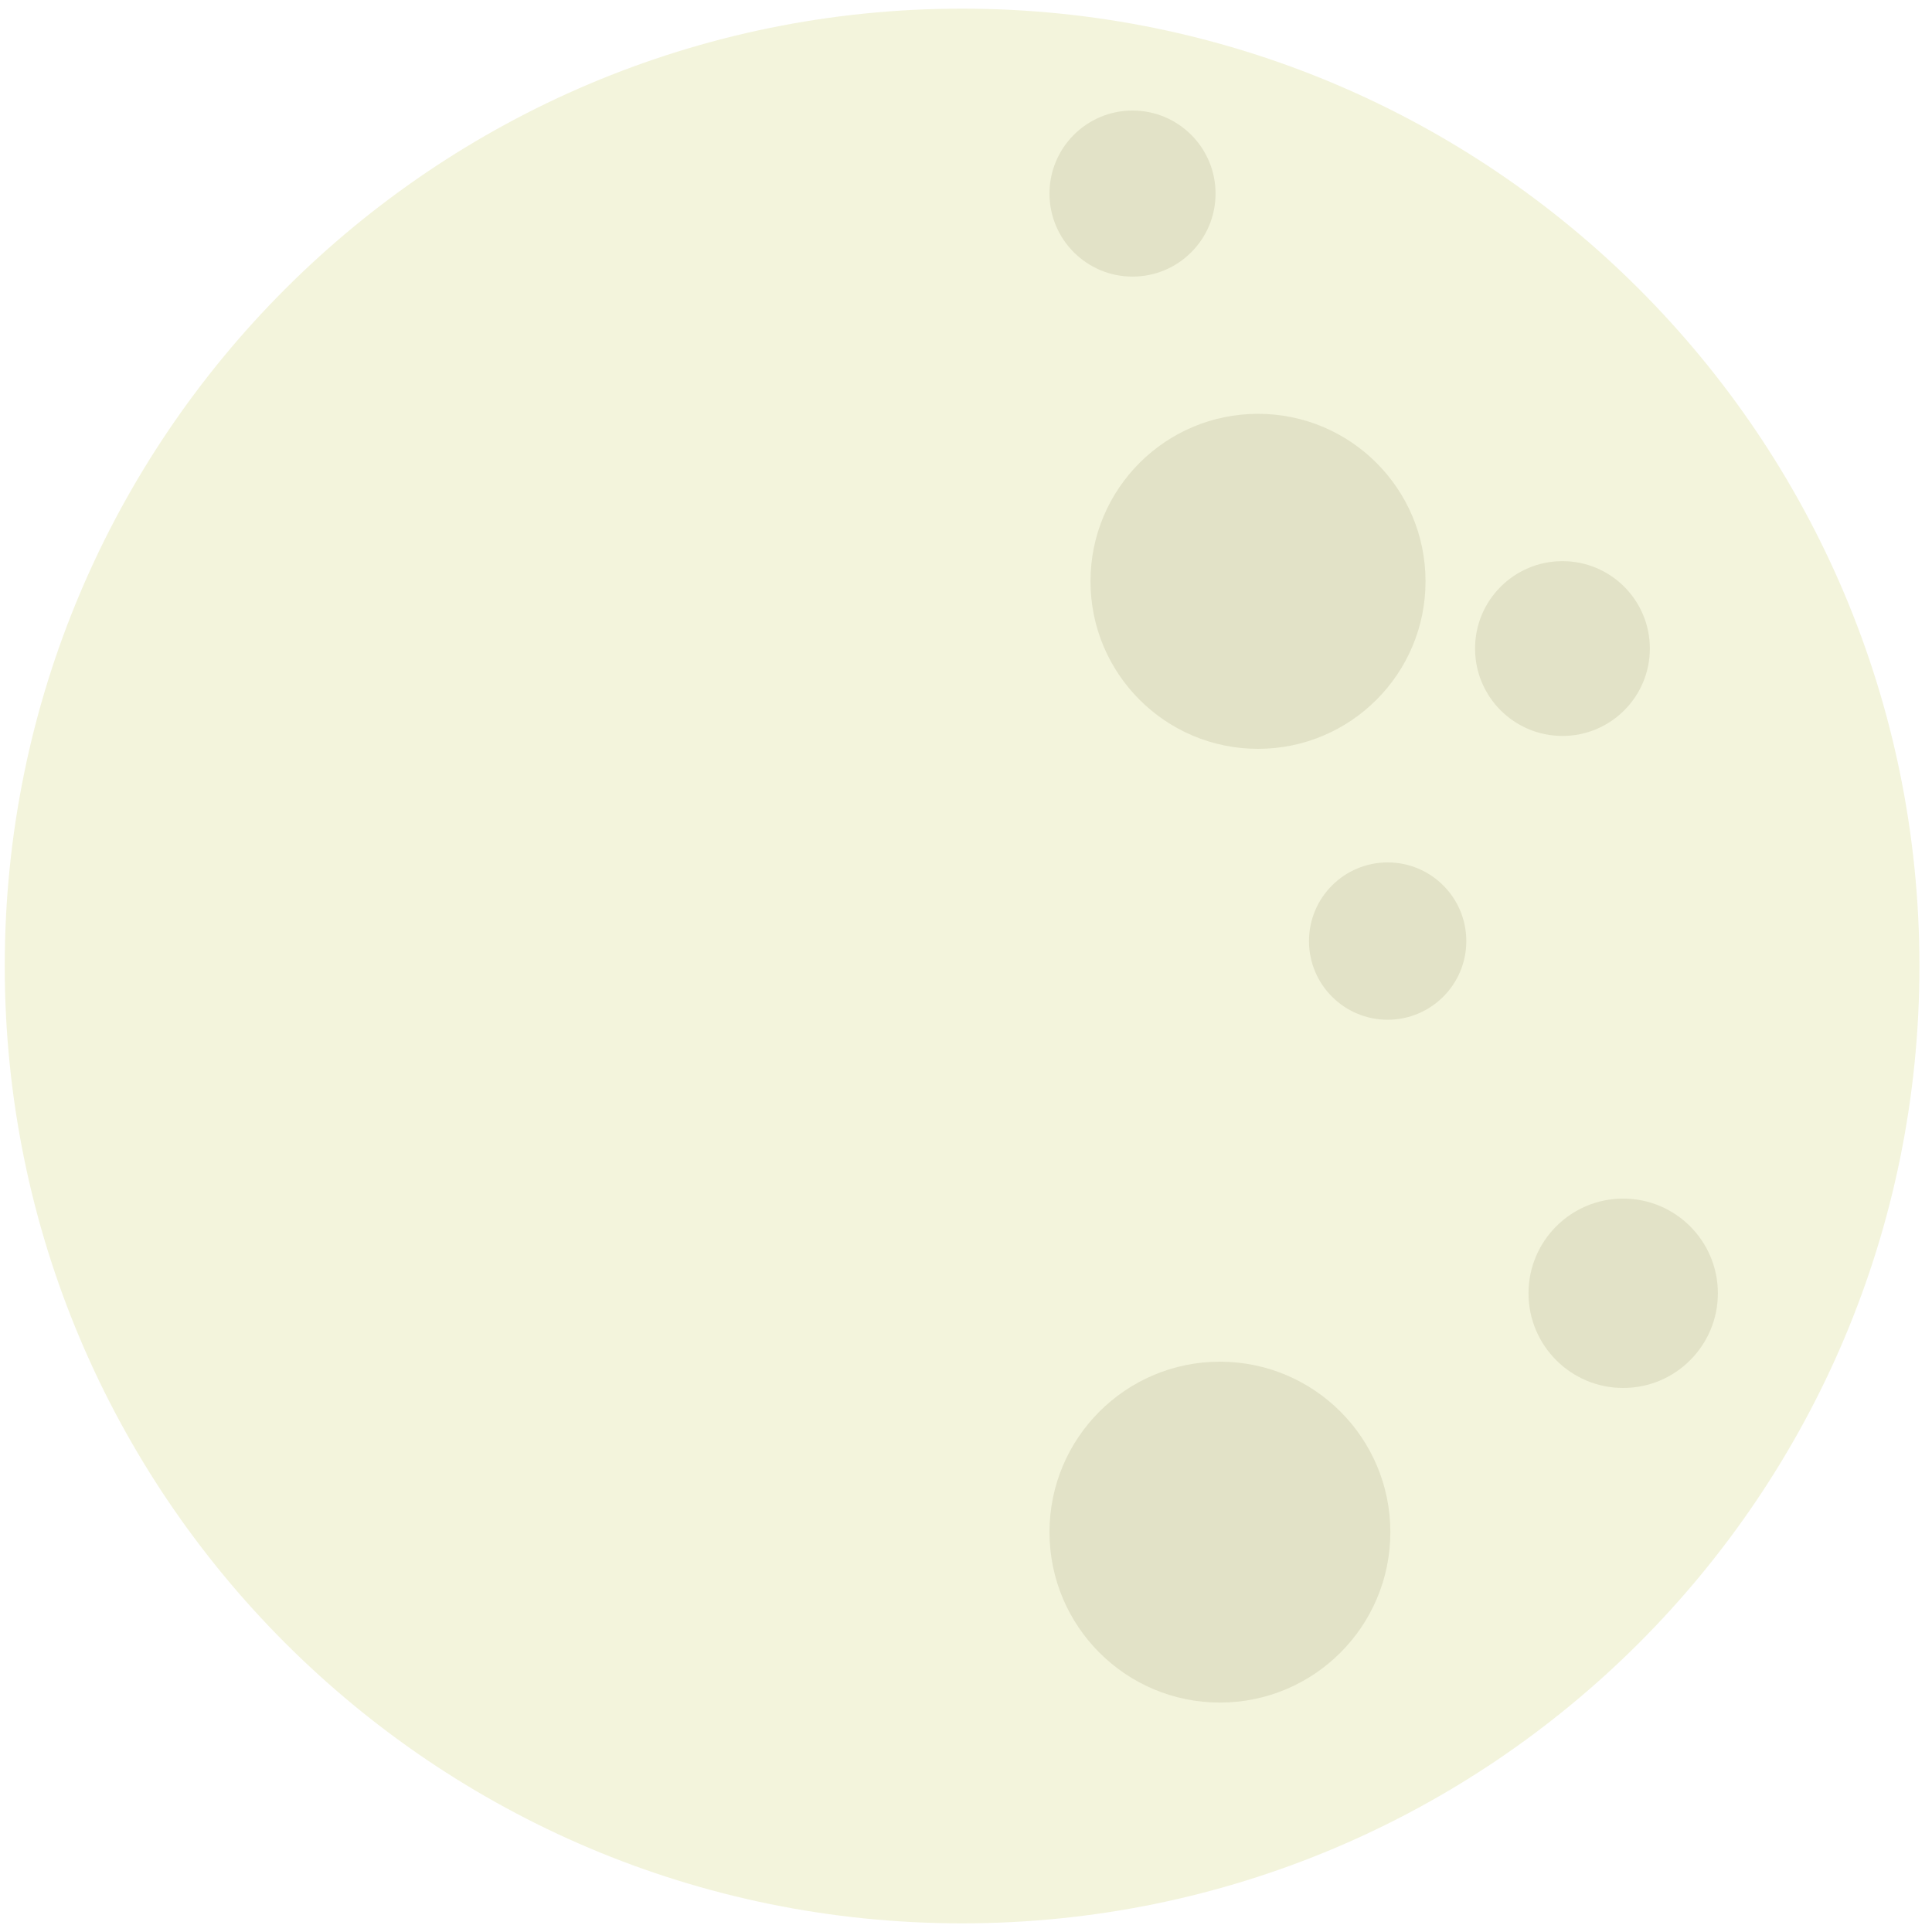
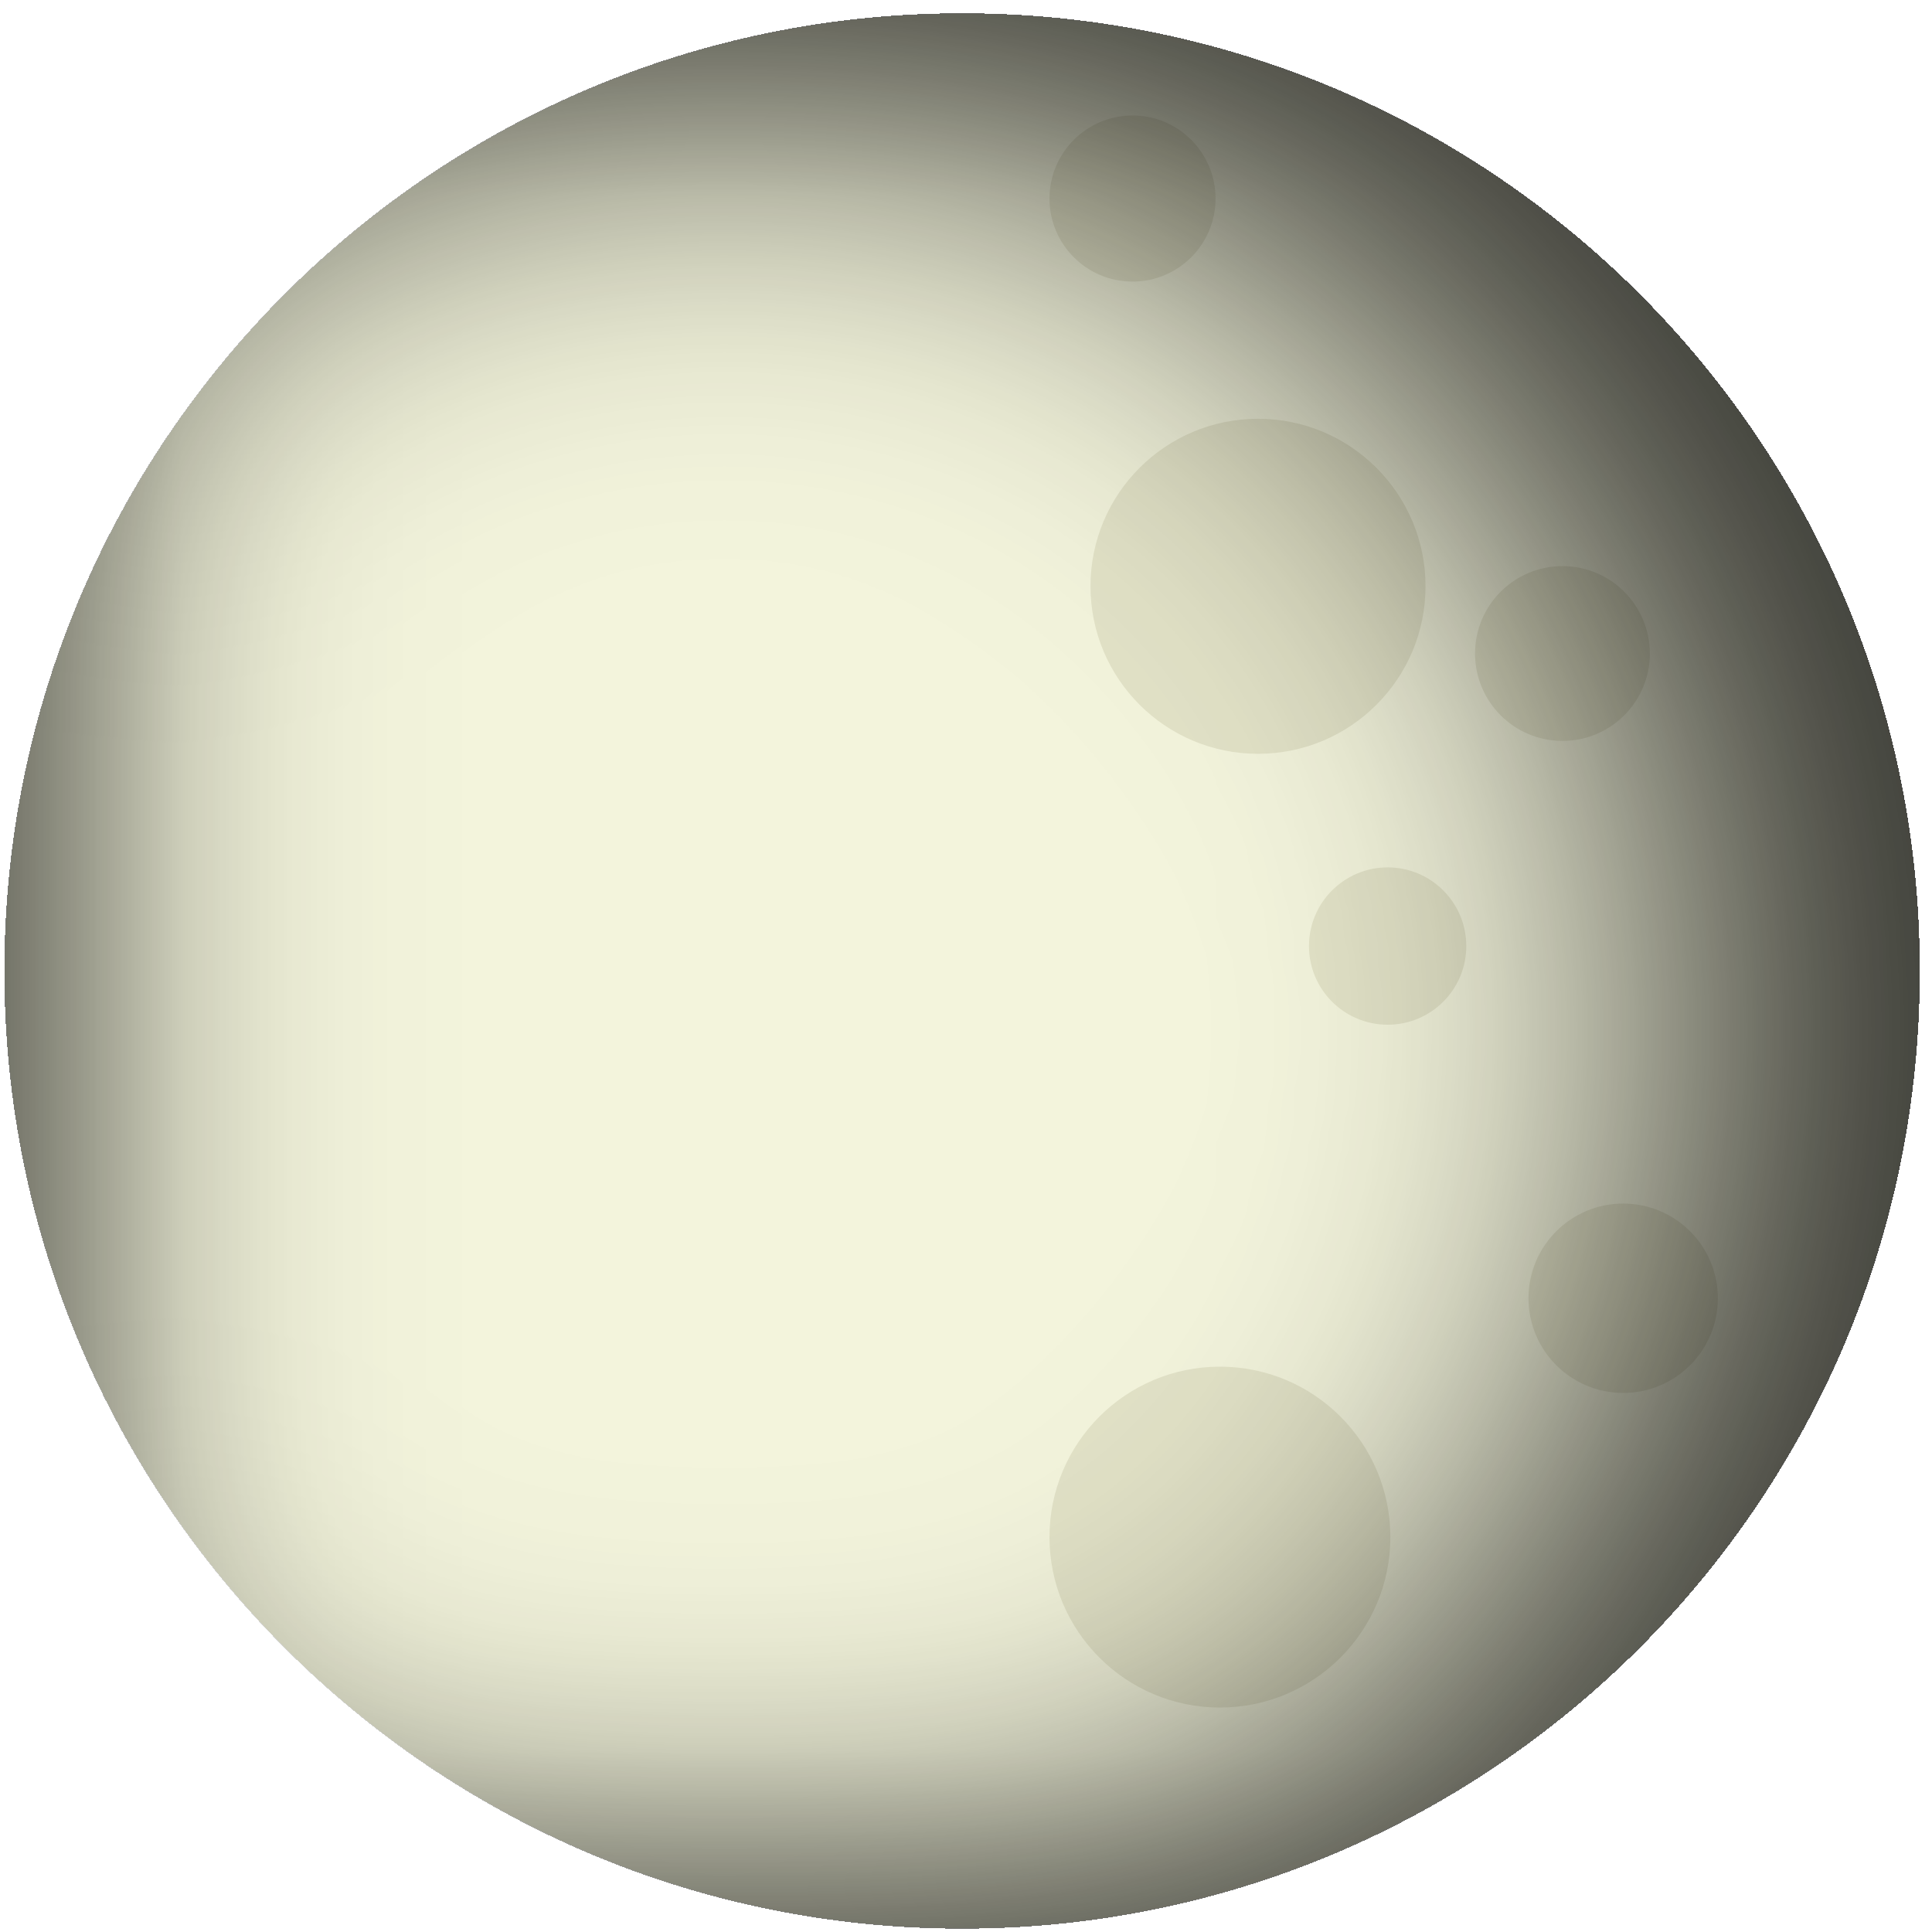
<svg xmlns="http://www.w3.org/2000/svg" width="130" height="130" viewBox="0 0 130 130" fill="none">
-   <path d="M64.737 129.418C100.314 129.418 129.155 100.577 129.155 65C129.155 29.423 100.314 0.582 64.737 0.582C29.16 0.582 0.319 29.423 0.319 65C0.319 100.577 29.16 129.418 64.737 129.418Z" fill="#F3F4DC" />
-   <path d="M93.554 103.093C93.554 109.427 88.419 114.562 82.086 114.562C75.752 114.562 70.618 109.427 70.618 103.093C70.618 96.759 75.752 91.625 82.086 91.625C88.419 91.625 93.554 96.759 93.554 103.093Z" fill="#E2E2C7" />
-   <path d="M115.592 87.022C115.592 90.541 112.739 93.393 109.221 93.393C105.702 93.393 102.85 90.54 102.85 87.022C102.85 83.503 105.703 80.651 109.221 80.651C112.739 80.651 115.592 83.503 115.592 87.022Z" fill="#E2E2C7" />
-   <path d="M98.665 63.323C98.665 66.247 96.295 68.616 93.372 68.616C90.449 68.616 88.079 66.247 88.079 63.323C88.079 60.4 90.449 58.03 93.372 58.03C96.295 58.03 98.665 60.4 98.665 63.323Z" fill="#E2E2C7" />
-   <path d="M95.921 39.116C95.921 45.341 90.874 50.388 84.65 50.388C78.424 50.388 73.377 45.341 73.377 39.116C73.377 32.891 78.424 27.845 84.65 27.845C90.874 27.845 95.921 32.892 95.921 39.116Z" fill="#E2E2C7" />
-   <path d="M111.015 43.639C111.015 46.887 108.382 49.52 105.134 49.52C101.886 49.52 99.253 46.887 99.253 43.639C99.253 40.391 101.886 37.758 105.134 37.758C108.382 37.758 111.015 40.391 111.015 43.639Z" fill="#E2E2C7" />
-   <path d="M81.792 13.026C81.792 16.111 79.291 18.612 76.205 18.612C73.119 18.612 70.618 16.111 70.618 13.026C70.618 9.94 73.119 7.438 76.205 7.438C79.291 7.438 81.792 9.94 81.792 13.026Z" fill="#E2E2C7" />
+   <g filter="url(#filter0_i_24_303)">
+     <path d="M64.737 129.753C100.314 129.753 129.155 100.912 129.155 65.335C129.155 29.758 100.314 0.917 64.737 0.917C29.16 0.917 0.319 29.758 0.319 65.335C0.319 100.912 29.16 129.753 64.737 129.753Z" fill="#F3F4DC" />
+     <path d="M93.554 103.428C93.554 109.762 88.419 114.897 82.086 114.897C75.752 114.897 70.618 109.762 70.618 103.428C70.618 97.094 75.752 91.96 82.086 91.96C88.419 91.96 93.554 97.094 93.554 103.428Z" fill="#E2E2C7" />
+     <path d="M115.591 87.357C115.591 90.876 112.738 93.728 109.22 93.728C105.701 93.728 102.849 90.875 102.849 87.357C102.849 83.838 105.702 80.986 109.22 80.986C112.738 80.986 115.591 83.838 115.591 87.357Z" fill="#E2E2C7" />
+     <path d="M98.665 63.658C98.665 66.582 96.295 68.951 93.372 68.951C90.449 68.951 88.079 66.582 88.079 63.658C88.079 60.735 90.449 58.365 93.372 58.365C96.295 58.365 98.665 60.735 98.665 63.658Z" fill="#E2E2C7" />
+     <path d="M95.921 39.45C95.921 45.675 90.874 50.722 84.65 50.722C78.424 50.722 73.377 45.675 73.377 39.45C73.377 33.225 78.424 28.179 84.65 28.179C90.874 28.179 95.921 33.226 95.921 39.45Z" fill="#E2E2C7" />
+     <path d="M111.015 43.974C111.015 47.222 108.382 49.855 105.134 49.855C101.886 49.855 99.253 47.222 99.253 43.974C99.253 40.726 101.886 38.093 105.134 38.093C108.382 38.093 111.015 40.726 111.015 43.974Z" fill="#E2E2C7" />
+     <path d="M81.792 13.361C81.792 16.445 79.291 18.947 76.205 18.947C73.119 18.947 70.618 16.445 70.618 13.361C70.618 10.274 73.119 7.772 76.205 7.772C79.291 7.772 81.792 10.274 81.792 13.361Z" fill="#E2E2C7" />
+   </g>
+   <defs>
+     <filter id="filter0_i_24_303" x="-15.681" y="0.917" width="144.836" height="132.836" filterUnits="userSpaceOnUse" color-interpolation-filters="sRGB">
+       <feFlood flood-opacity="0" result="BackgroundImageFix" />
+       <feBlend mode="normal" in="SourceGraphic" in2="BackgroundImageFix" result="shape" />
+       <feColorMatrix in="SourceAlpha" type="matrix" values="0 0 0 0 0 0 0 0 0 0 0 0 0 0 0 0 0 0 127 0" result="hardAlpha" />
+       <feOffset dx="-16" dy="4" />
+       <feGaussianBlur stdDeviation="13" />
+       <feComposite in2="hardAlpha" operator="arithmetic" k2="-1" k3="1" />
+       <feColorMatrix type="matrix" values="0 0 0 0 0 0 0 0 0 0 0 0 0 0 0 0 0 0 0.77 0" />
+       <feBlend mode="normal" in2="shape" result="effect1_innerShadow_24_303" />
+     </filter>
+   </defs>
</svg>
